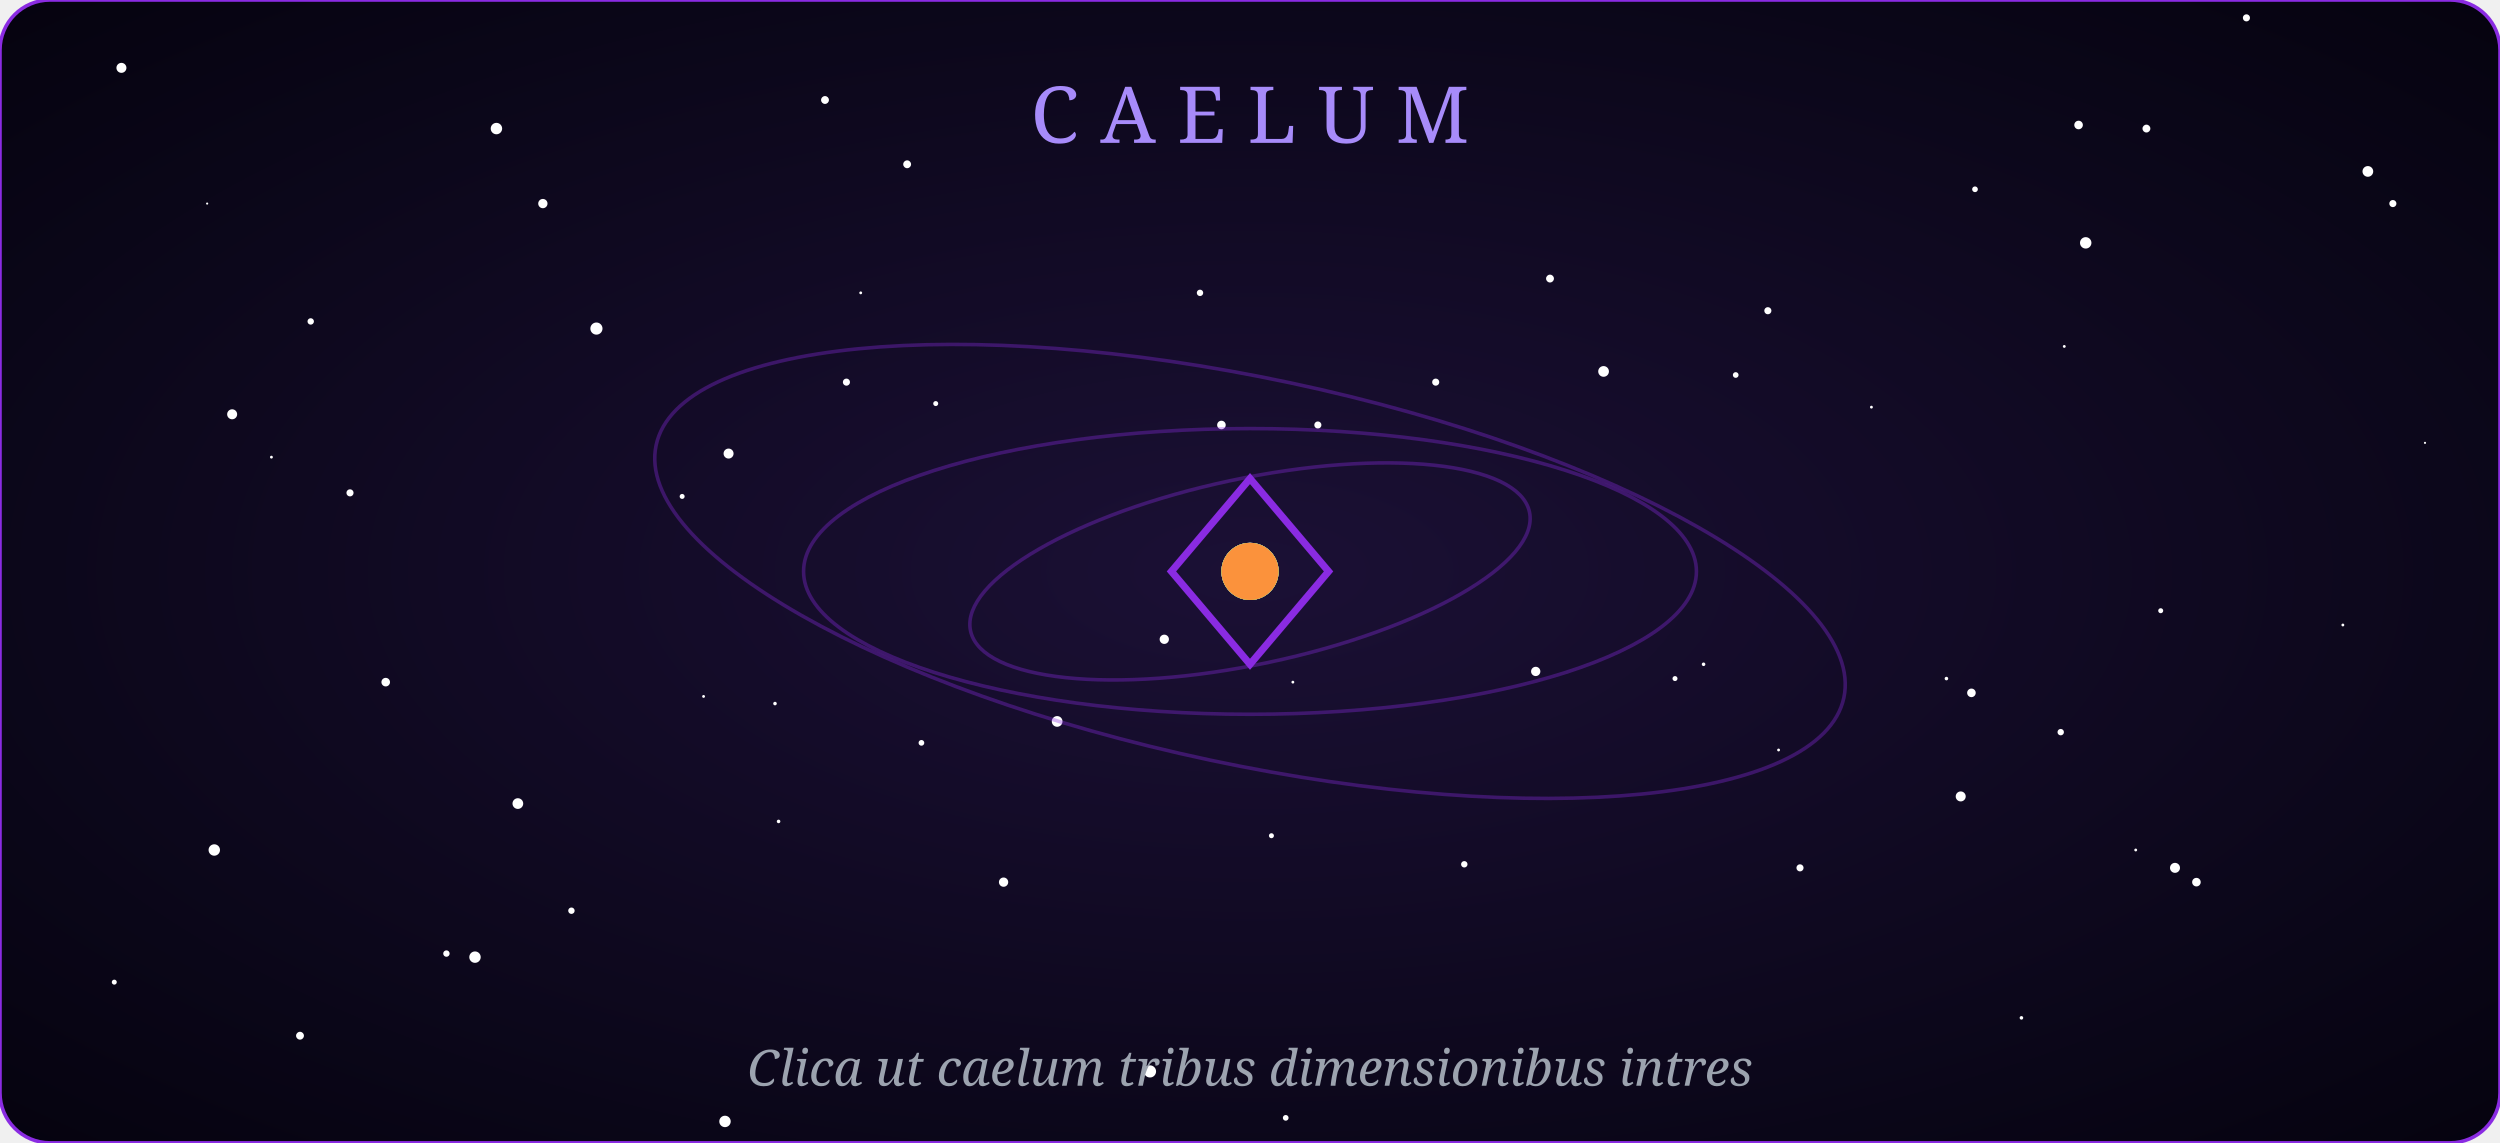
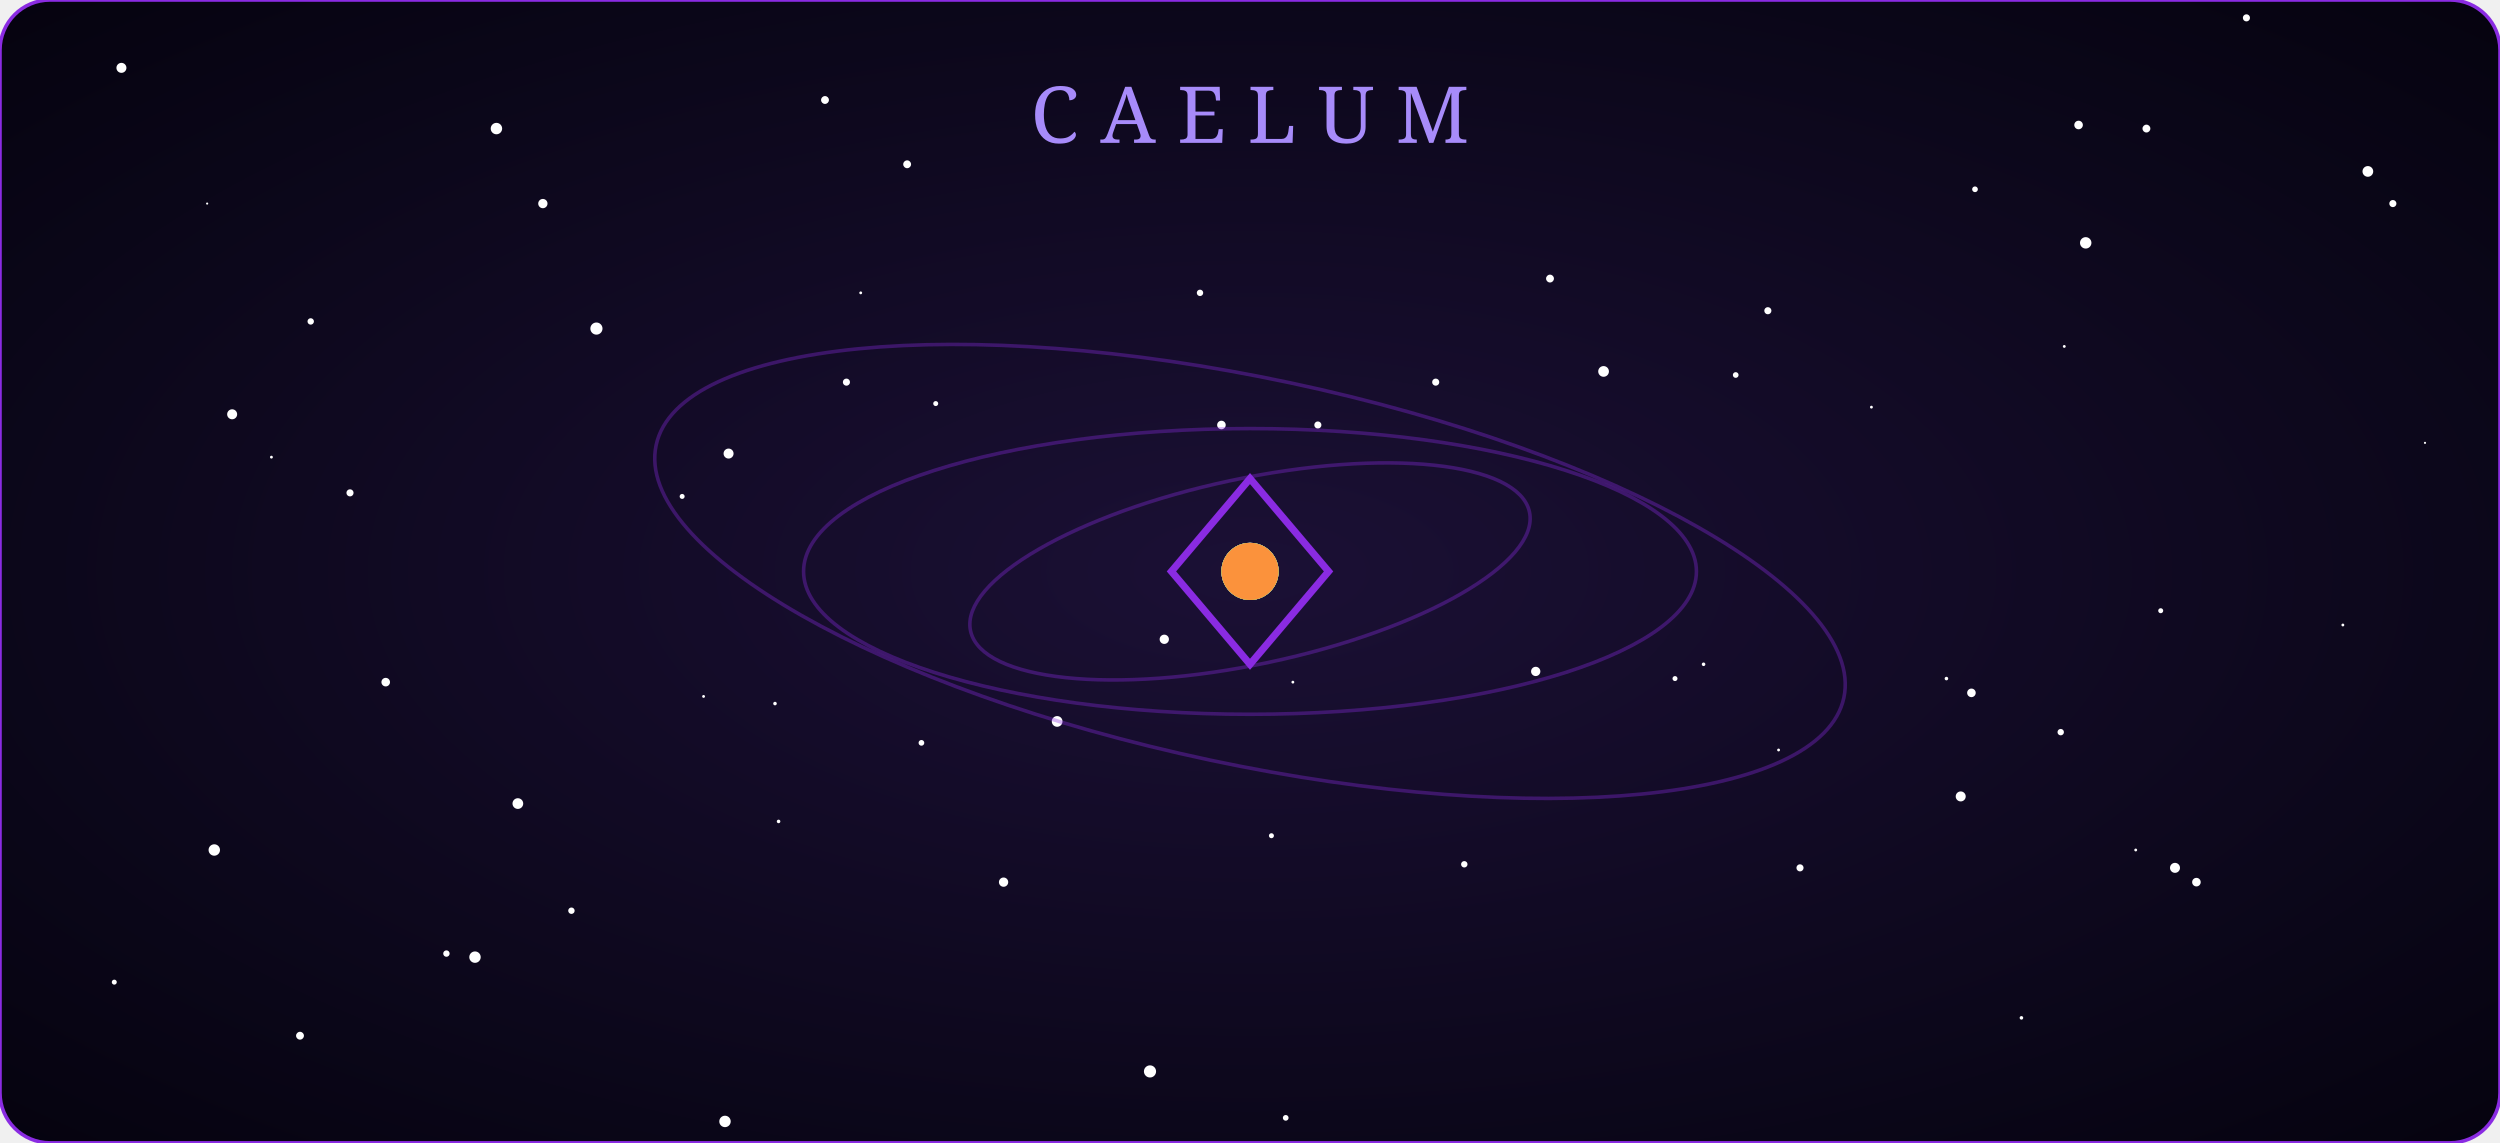
<svg xmlns="http://www.w3.org/2000/svg" width="700" height="320" viewBox="0 0 700 320">
  <defs>
    <radialGradient id="b" cx=".5" cy=".5" r=".7">
      <stop offset="0" stop-color="#1b1035" />
      <stop offset="1" stop-color="#05030f" />
    </radialGradient>
  </defs>
  <rect width="700" height="320" rx="14" fill="url(#b)" stroke="#8A2BE2" />
  <circle cx="336" cy="82" r="0.9" fill="#fff">
    <animate attributeName="opacity" values="1;.15;1" dur="2.2s" repeatCount="indefinite" />
  </circle>
  <circle cx="553" cy="53" r="0.8" fill="#fff">
    <animate attributeName="opacity" values="1;.15;1" dur="2.2s" repeatCount="indefinite" />
  </circle>
  <circle cx="524" cy="114" r="0.4" fill="#fff">
    <animate attributeName="opacity" values="1;.15;1" dur="3.7s" repeatCount="indefinite" />
  </circle>
  <circle cx="76" cy="128" r="0.4" fill="#fff">
    <animate attributeName="opacity" values="1;.15;1" dur="3.7s" repeatCount="indefinite" />
  </circle>
  <circle cx="584" cy="68" r="1.6" fill="#fff">
    <animate attributeName="opacity" values="1;.15;1" dur="4.5s" repeatCount="indefinite" />
  </circle>
  <circle cx="601" cy="36" r="1.1" fill="#fff">
    <animate attributeName="opacity" values="1;.15;1" dur="3.6s" repeatCount="indefinite" />
  </circle>
  <circle cx="231" cy="28" r="1.1" fill="#fff">
    <animate attributeName="opacity" values="1;.15;1" dur="2.5s" repeatCount="indefinite" />
  </circle>
  <circle cx="434" cy="78" r="1.1" fill="#fff">
    <animate attributeName="opacity" values="1;.15;1" dur="4.3s" repeatCount="indefinite" />
  </circle>
  <circle cx="578" cy="97" r="0.4" fill="#fff">
    <animate attributeName="opacity" values="1;.15;1" dur="4.3s" repeatCount="indefinite" />
  </circle>
  <circle cx="197" cy="195" r="0.4" fill="#fff">
    <animate attributeName="opacity" values="1;.15;1" dur="4.8s" repeatCount="indefinite" />
  </circle>
  <circle cx="582" cy="35" r="1.2" fill="#fff">
    <animate attributeName="opacity" values="1;.15;1" dur="4.0s" repeatCount="indefinite" />
  </circle>
  <circle cx="549" cy="223" r="1.4" fill="#fff">
    <animate attributeName="opacity" values="1;.15;1" dur="3.9s" repeatCount="indefinite" />
  </circle>
  <circle cx="469" cy="190" r="0.7" fill="#fff">
    <animate attributeName="opacity" values="1;.15;1" dur="5.2s" repeatCount="indefinite" />
  </circle>
  <circle cx="254" cy="46" r="1.1" fill="#fff">
    <animate attributeName="opacity" values="1;.15;1" dur="4.1s" repeatCount="indefinite" />
  </circle>
  <circle cx="356" cy="234" r="0.7" fill="#fff">
    <animate attributeName="opacity" values="1;.15;1" dur="5.9s" repeatCount="indefinite" />
  </circle>
  <circle cx="125" cy="267" r="0.9" fill="#fff">
    <animate attributeName="opacity" values="1;.15;1" dur="5.0s" repeatCount="indefinite" />
  </circle>
  <circle cx="160" cy="255" r="0.9" fill="#fff">
    <animate attributeName="opacity" values="1;.15;1" dur="5.8s" repeatCount="indefinite" />
  </circle>
  <circle cx="84" cy="290" r="1.1" fill="#fff">
    <animate attributeName="opacity" values="1;.15;1" dur="5.5s" repeatCount="indefinite" />
  </circle>
  <circle cx="326" cy="179" r="1.3" fill="#fff">
    <animate attributeName="opacity" values="1;.15;1" dur="4.4s" repeatCount="indefinite" />
  </circle>
  <circle cx="598" cy="238" r="0.4" fill="#fff">
    <animate attributeName="opacity" values="1;.15;1" dur="2.4s" repeatCount="indefinite" />
  </circle>
  <circle cx="281" cy="247" r="1.3" fill="#fff">
    <animate attributeName="opacity" values="1;.15;1" dur="2.3s" repeatCount="indefinite" />
  </circle>
  <circle cx="322" cy="300" r="1.7" fill="#fff">
    <animate attributeName="opacity" values="1;.15;1" dur="5.3s" repeatCount="indefinite" />
  </circle>
  <circle cx="296" cy="202" r="1.5" fill="#fff">
    <animate attributeName="opacity" values="1;.15;1" dur="3.4s" repeatCount="indefinite" />
  </circle>
  <circle cx="477" cy="186" r="0.5" fill="#fff">
    <animate attributeName="opacity" values="1;.15;1" dur="2.5s" repeatCount="indefinite" />
  </circle>
  <circle cx="65" cy="116" r="1.4" fill="#fff">
    <animate attributeName="opacity" values="1;.15;1" dur="2.5s" repeatCount="indefinite" />
  </circle>
  <circle cx="258" cy="208" r="0.8" fill="#fff">
    <animate attributeName="opacity" values="1;.15;1" dur="5.5s" repeatCount="indefinite" />
  </circle>
  <circle cx="87" cy="90" r="0.9" fill="#fff">
    <animate attributeName="opacity" values="1;.15;1" dur="4.2s" repeatCount="indefinite" />
  </circle>
  <circle cx="145" cy="225" r="1.5" fill="#fff">
    <animate attributeName="opacity" values="1;.15;1" dur="3.1s" repeatCount="indefinite" />
  </circle>
  <circle cx="430" cy="188" r="1.3" fill="#fff">
    <animate attributeName="opacity" values="1;.15;1" dur="3.5s" repeatCount="indefinite" />
  </circle>
  <circle cx="241" cy="82" r="0.4" fill="#fff">
    <animate attributeName="opacity" values="1;.15;1" dur="2.6s" repeatCount="indefinite" />
  </circle>
  <circle cx="679" cy="124" r="0.3" fill="#fff">
    <animate attributeName="opacity" values="1;.15;1" dur="5.3s" repeatCount="indefinite" />
  </circle>
  <circle cx="191" cy="139" r="0.7" fill="#fff">
    <animate attributeName="opacity" values="1;.15;1" dur="2.6s" repeatCount="indefinite" />
  </circle>
  <circle cx="552" cy="194" r="1.2" fill="#fff">
    <animate attributeName="opacity" values="1;.15;1" dur="3.3s" repeatCount="indefinite" />
  </circle>
  <circle cx="133" cy="268" r="1.6" fill="#fff">
    <animate attributeName="opacity" values="1;.15;1" dur="4.6s" repeatCount="indefinite" />
  </circle>
  <circle cx="60" cy="238" r="1.6" fill="#fff">
    <animate attributeName="opacity" values="1;.15;1" dur="5.1s" repeatCount="indefinite" />
  </circle>
  <circle cx="577" cy="205" r="0.9" fill="#fff">
    <animate attributeName="opacity" values="1;.15;1" dur="3.6s" repeatCount="indefinite" />
  </circle>
  <circle cx="498" cy="210" r="0.4" fill="#fff">
    <animate attributeName="opacity" values="1;.15;1" dur="2.3s" repeatCount="indefinite" />
  </circle>
  <circle cx="218" cy="230" r="0.5" fill="#fff">
    <animate attributeName="opacity" values="1;.15;1" dur="3.4s" repeatCount="indefinite" />
  </circle>
  <circle cx="58" cy="57" r="0.3" fill="#fff">
    <animate attributeName="opacity" values="1;.15;1" dur="2.6s" repeatCount="indefinite" />
  </circle>
  <circle cx="108" cy="191" r="1.2" fill="#fff">
    <animate attributeName="opacity" values="1;.15;1" dur="2.3s" repeatCount="indefinite" />
  </circle>
  <circle cx="217" cy="197" r="0.5" fill="#fff">
    <animate attributeName="opacity" values="1;.15;1" dur="3.0s" repeatCount="indefinite" />
  </circle>
  <circle cx="360" cy="313" r="0.8" fill="#fff">
    <animate attributeName="opacity" values="1;.15;1" dur="2.5s" repeatCount="indefinite" />
  </circle>
  <circle cx="504" cy="243" r="1.0" fill="#fff">
    <animate attributeName="opacity" values="1;.15;1" dur="3.2s" repeatCount="indefinite" />
  </circle>
  <circle cx="152" cy="57" r="1.3" fill="#fff">
    <animate attributeName="opacity" values="1;.15;1" dur="5.0s" repeatCount="indefinite" />
  </circle>
  <circle cx="495" cy="87" r="1.0" fill="#fff">
    <animate attributeName="opacity" values="1;.15;1" dur="2.8s" repeatCount="indefinite" />
  </circle>
  <circle cx="545" cy="190" r="0.5" fill="#fff">
    <animate attributeName="opacity" values="1;.15;1" dur="4.2s" repeatCount="indefinite" />
  </circle>
  <circle cx="32" cy="275" r="0.7" fill="#fff">
    <animate attributeName="opacity" values="1;.15;1" dur="4.6s" repeatCount="indefinite" />
  </circle>
  <circle cx="98" cy="138" r="1.0" fill="#fff">
    <animate attributeName="opacity" values="1;.15;1" dur="5.6s" repeatCount="indefinite" />
  </circle>
  <circle cx="369" cy="119" r="1.0" fill="#fff">
    <animate attributeName="opacity" values="1;.15;1" dur="5.1s" repeatCount="indefinite" />
  </circle>
  <circle cx="342" cy="119" r="1.2" fill="#fff">
    <animate attributeName="opacity" values="1;.15;1" dur="5.2s" repeatCount="indefinite" />
  </circle>
  <circle cx="204" cy="127" r="1.4" fill="#fff">
    <animate attributeName="opacity" values="1;.15;1" dur="5.0s" repeatCount="indefinite" />
  </circle>
  <circle cx="237" cy="107" r="1.0" fill="#fff">
    <animate attributeName="opacity" values="1;.15;1" dur="3.4s" repeatCount="indefinite" />
  </circle>
  <circle cx="34" cy="19" r="1.4" fill="#fff">
    <animate attributeName="opacity" values="1;.15;1" dur="3.9s" repeatCount="indefinite" />
  </circle>
  <circle cx="203" cy="314" r="1.6" fill="#fff">
    <animate attributeName="opacity" values="1;.15;1" dur="3.8s" repeatCount="indefinite" />
  </circle>
  <circle cx="362" cy="191" r="0.4" fill="#fff">
    <animate attributeName="opacity" values="1;.15;1" dur="2.4s" repeatCount="indefinite" />
  </circle>
  <circle cx="486" cy="105" r="0.8" fill="#fff">
    <animate attributeName="opacity" values="1;.15;1" dur="3.9s" repeatCount="indefinite" />
  </circle>
  <circle cx="629" cy="5" r="1.0" fill="#fff">
    <animate attributeName="opacity" values="1;.15;1" dur="4.6s" repeatCount="indefinite" />
  </circle>
  <circle cx="663" cy="48" r="1.5" fill="#fff">
    <animate attributeName="opacity" values="1;.15;1" dur="2.5s" repeatCount="indefinite" />
  </circle>
  <circle cx="402" cy="107" r="1.0" fill="#fff">
    <animate attributeName="opacity" values="1;.15;1" dur="2.7s" repeatCount="indefinite" />
  </circle>
  <circle cx="656" cy="175" r="0.4" fill="#fff">
    <animate attributeName="opacity" values="1;.15;1" dur="5.8s" repeatCount="indefinite" />
  </circle>
  <circle cx="410" cy="242" r="0.9" fill="#fff">
    <animate attributeName="opacity" values="1;.15;1" dur="5.8s" repeatCount="indefinite" />
  </circle>
  <circle cx="167" cy="92" r="1.7" fill="#fff">
    <animate attributeName="opacity" values="1;.15;1" dur="2.1s" repeatCount="indefinite" />
  </circle>
  <circle cx="609" cy="243" r="1.4" fill="#fff">
    <animate attributeName="opacity" values="1;.15;1" dur="2.6s" repeatCount="indefinite" />
  </circle>
  <circle cx="615" cy="247" r="1.2" fill="#fff">
    <animate attributeName="opacity" values="1;.15;1" dur="3.4s" repeatCount="indefinite" />
  </circle>
  <circle cx="566" cy="285" r="0.5" fill="#fff">
    <animate attributeName="opacity" values="1;.15;1" dur="2.1s" repeatCount="indefinite" />
  </circle>
  <circle cx="670" cy="57" r="1.0" fill="#fff">
    <animate attributeName="opacity" values="1;.15;1" dur="5.7s" repeatCount="indefinite" />
  </circle>
  <circle cx="449" cy="104" r="1.5" fill="#fff">
    <animate attributeName="opacity" values="1;.15;1" dur="2.8s" repeatCount="indefinite" />
  </circle>
  <circle cx="262" cy="113" r="0.7" fill="#fff">
    <animate attributeName="opacity" values="1;.15;1" dur="3.0s" repeatCount="indefinite" />
  </circle>
  <circle cx="605" cy="171" r="0.7" fill="#fff">
    <animate attributeName="opacity" values="1;.15;1" dur="3.7s" repeatCount="indefinite" />
  </circle>
  <circle cx="139" cy="36" r="1.6" fill="#fff">
    <animate attributeName="opacity" values="1;.15;1" dur="3.4s" repeatCount="indefinite" />
  </circle>
  <g transform="translate(350,160)">
    <ellipse rx="80" ry="26" fill="none" stroke="#8A2BE2" stroke-opacity=".35" transform="rotate(-12)" />
    <ellipse rx="125" ry="40" fill="none" stroke="#8A2BE2" stroke-opacity=".35" transform="rotate(0)" />
    <ellipse rx="170" ry="54" fill="none" stroke="#8A2BE2" stroke-opacity=".35" transform="rotate(12)" />
    <polygon points="0,-26 22,0 0,26 -22,0" fill="none" stroke="#8A2BE2" stroke-width="2">
      <animateTransform attributeName="transform" type="rotate" from="0" to="360" dur="14s" repeatCount="indefinite" />
    </polygon>
    <g transform="rotate(-12)">
      <circle r="8" fill="#A78BFA">
        <animateMotion dur="10.0s" begin="-0.0s" repeatCount="indefinite" path="M80,0 A80,26 0 1,1 -80,0 A80,26 0 1,1 80,0" />
      </circle>
    </g>
    <g transform="rotate(0)">
      <circle r="8" fill="#60a5fa">
        <animateMotion dur="11.7s" begin="-1.3s" repeatCount="indefinite" path="M125,0 A125,40 0 1,1 -125,0 A125,40 0 1,1 125,0" />
      </circle>
    </g>
    <g transform="rotate(12)">
      <circle r="8" fill="#34d399">
        <animateMotion dur="13.4s" begin="-2.6s" repeatCount="indefinite" path="M170,0 A170,54 0 1,1 -170,0 A170,54 0 1,1 170,0" />
      </circle>
    </g>
    <g transform="rotate(-12)">
      <circle r="8" fill="#fbbf24">
        <animateMotion dur="15.1s" begin="-3.9s" repeatCount="indefinite" path="M80,0 A80,26 0 1,1 -80,0 A80,26 0 1,1 80,0" />
      </circle>
    </g>
    <g transform="rotate(0)">
      <circle r="8" fill="#f87171">
        <animateMotion dur="16.8s" begin="-5.2s" repeatCount="indefinite" path="M125,0 A125,40 0 1,1 -125,0 A125,40 0 1,1 125,0" />
      </circle>
    </g>
    <g transform="rotate(12)">
      <circle r="8" fill="#f472b6">
        <animateMotion dur="18.5s" begin="-6.5s" repeatCount="indefinite" path="M170,0 A170,54 0 1,1 -170,0 A170,54 0 1,1 170,0" />
      </circle>
    </g>
    <g transform="rotate(-12)">
      <circle r="8" fill="#22d3ee">
        <animateMotion dur="20.2s" begin="-7.8s" repeatCount="indefinite" path="M80,0 A80,26 0 1,1 -80,0 A80,26 0 1,1 80,0" />
      </circle>
    </g>
    <g transform="rotate(0)">
      <circle r="8" fill="#a3e635">
        <animateMotion dur="21.9s" begin="-9.1s" repeatCount="indefinite" path="M125,0 A125,40 0 1,1 -125,0 A125,40 0 1,1 125,0" />
      </circle>
    </g>
    <g transform="rotate(12)">
      <circle r="8" fill="#fb923c">
        <animateMotion dur="23.6s" begin="-10.4s" repeatCount="indefinite" path="M170,0 A170,54 0 1,1 -170,0 A170,54 0 1,1 170,0" />
      </circle>
    </g>
  </g>
  <text x="350" y="40" text-anchor="middle" font-family="Georgia,serif" font-size="22" letter-spacing="6" fill="#A78BFA">CAELUM</text>
-   <text x="350" y="304" text-anchor="middle" font-family="Georgia,serif" font-style="italic" font-size="14" fill="#9ca3af">Clica ut caelum tribus dimensionibus intres</text>
</svg>
